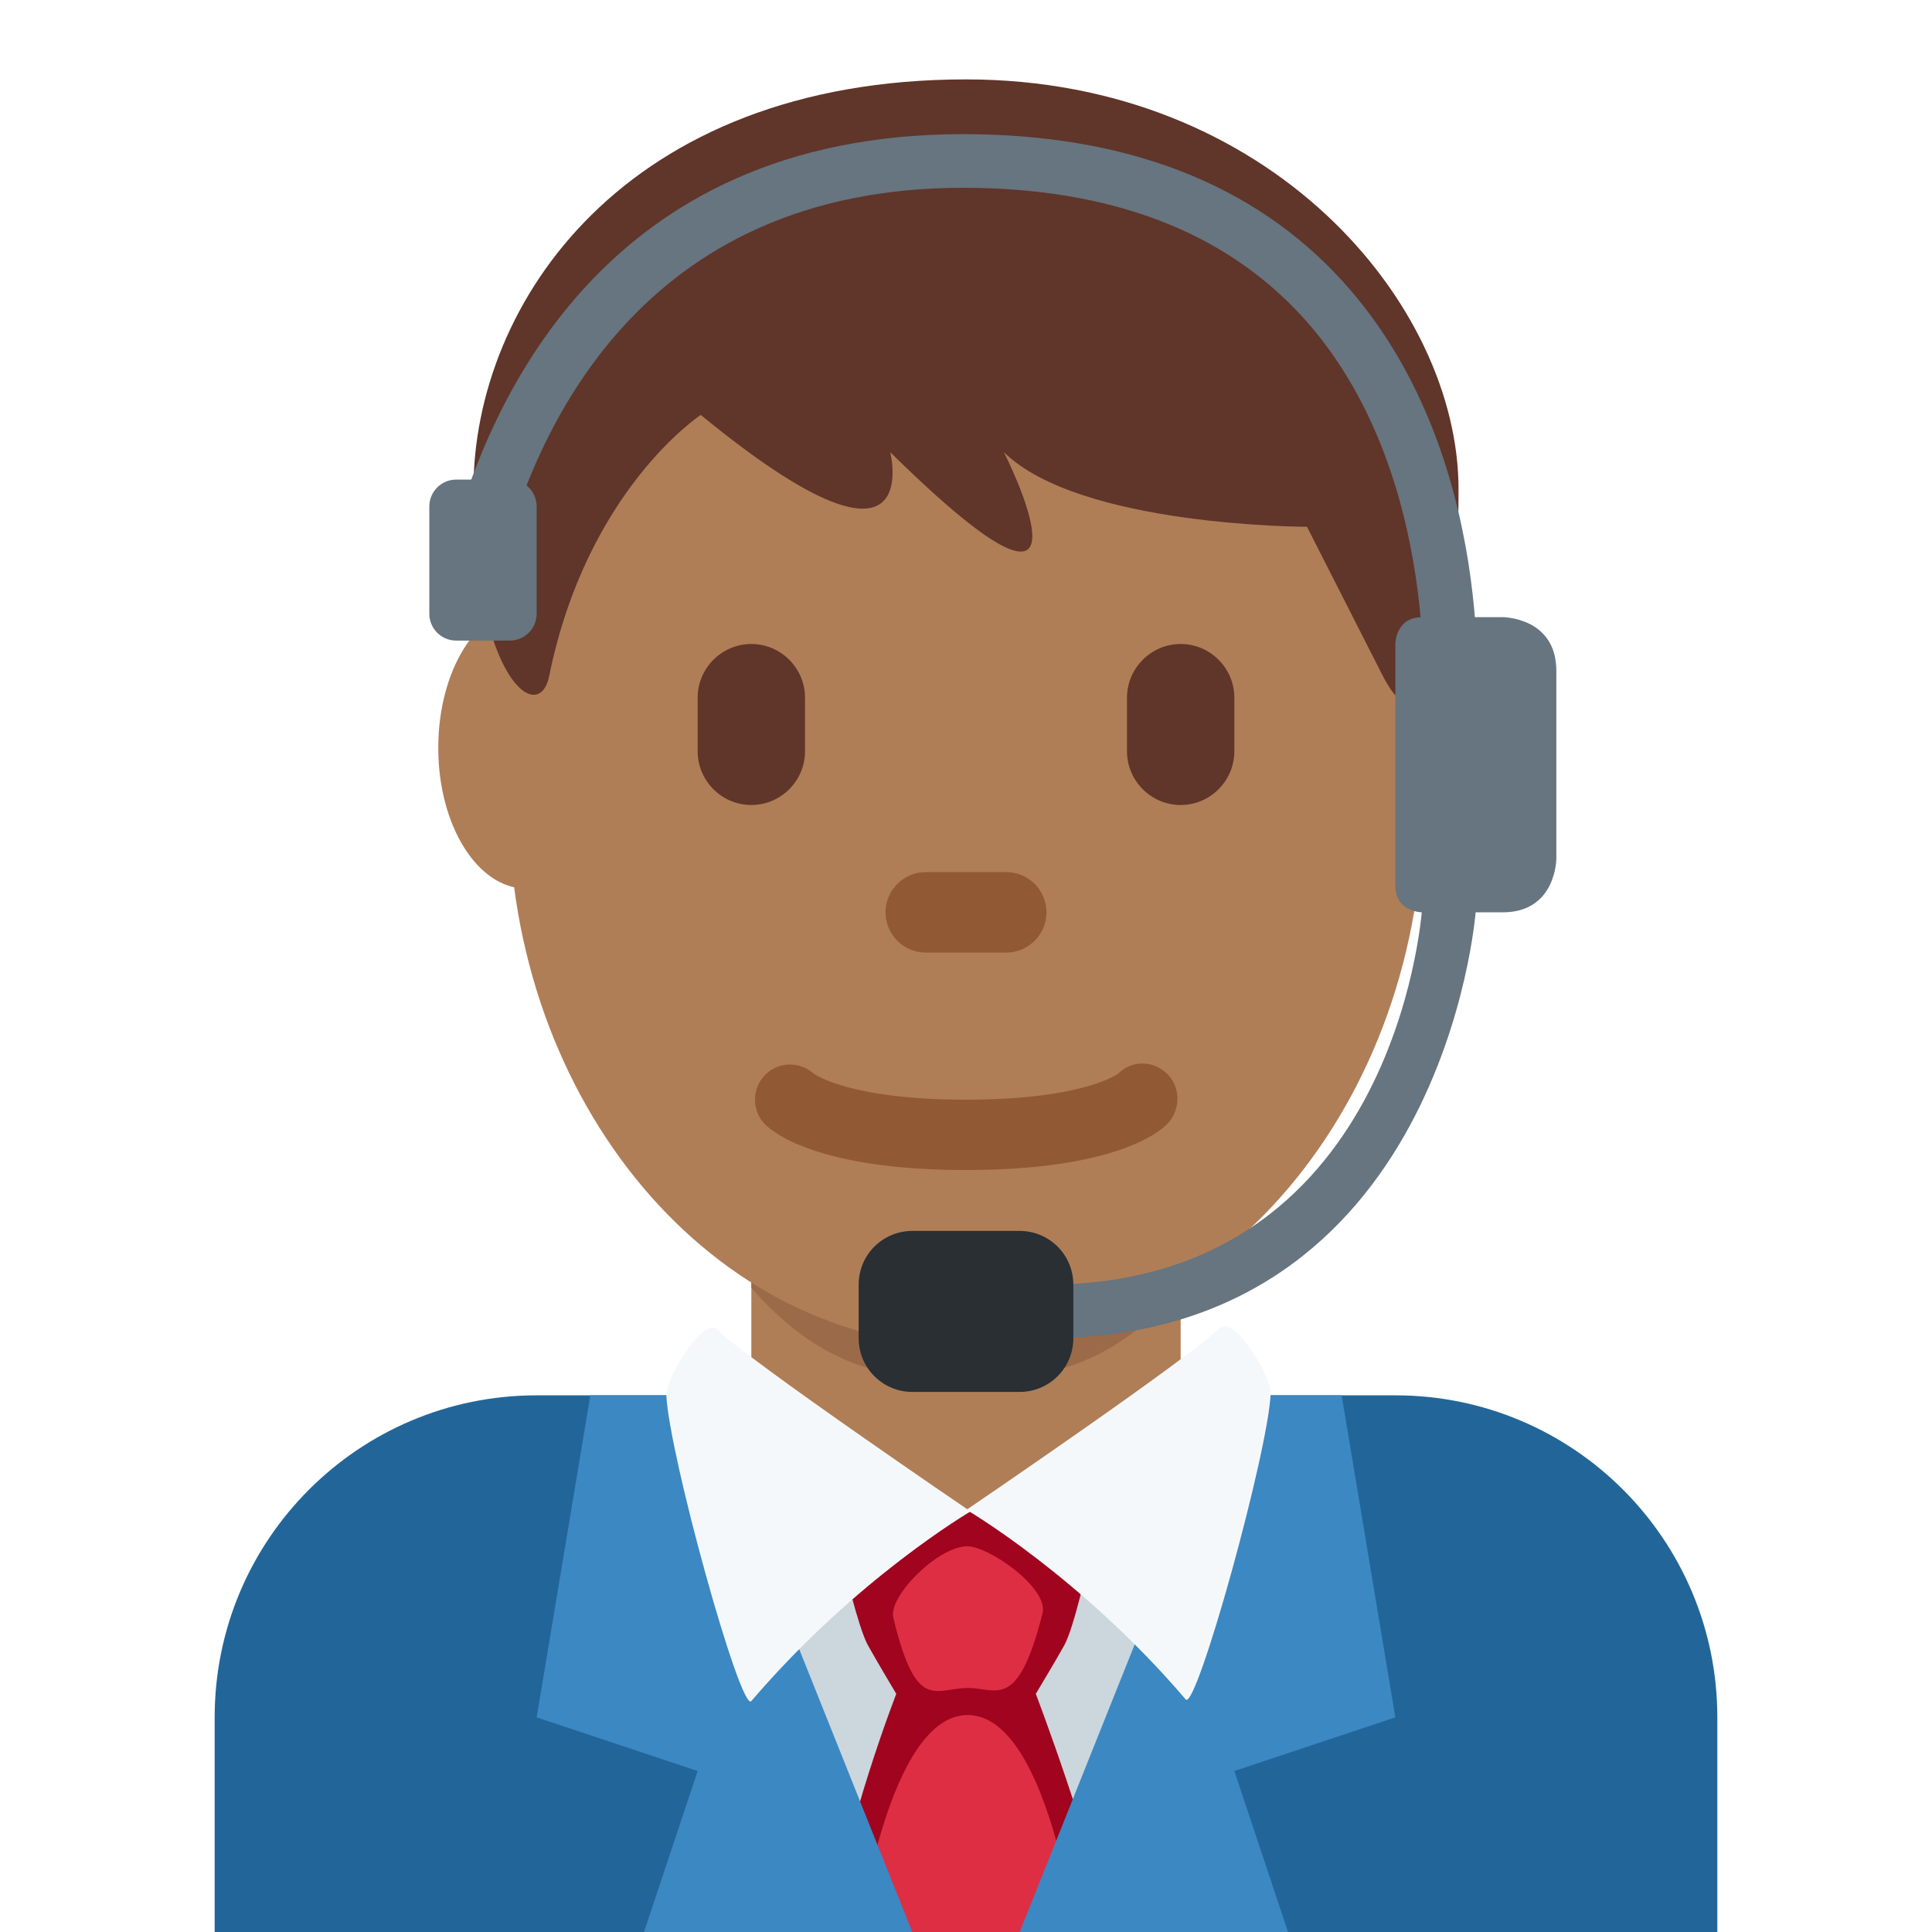
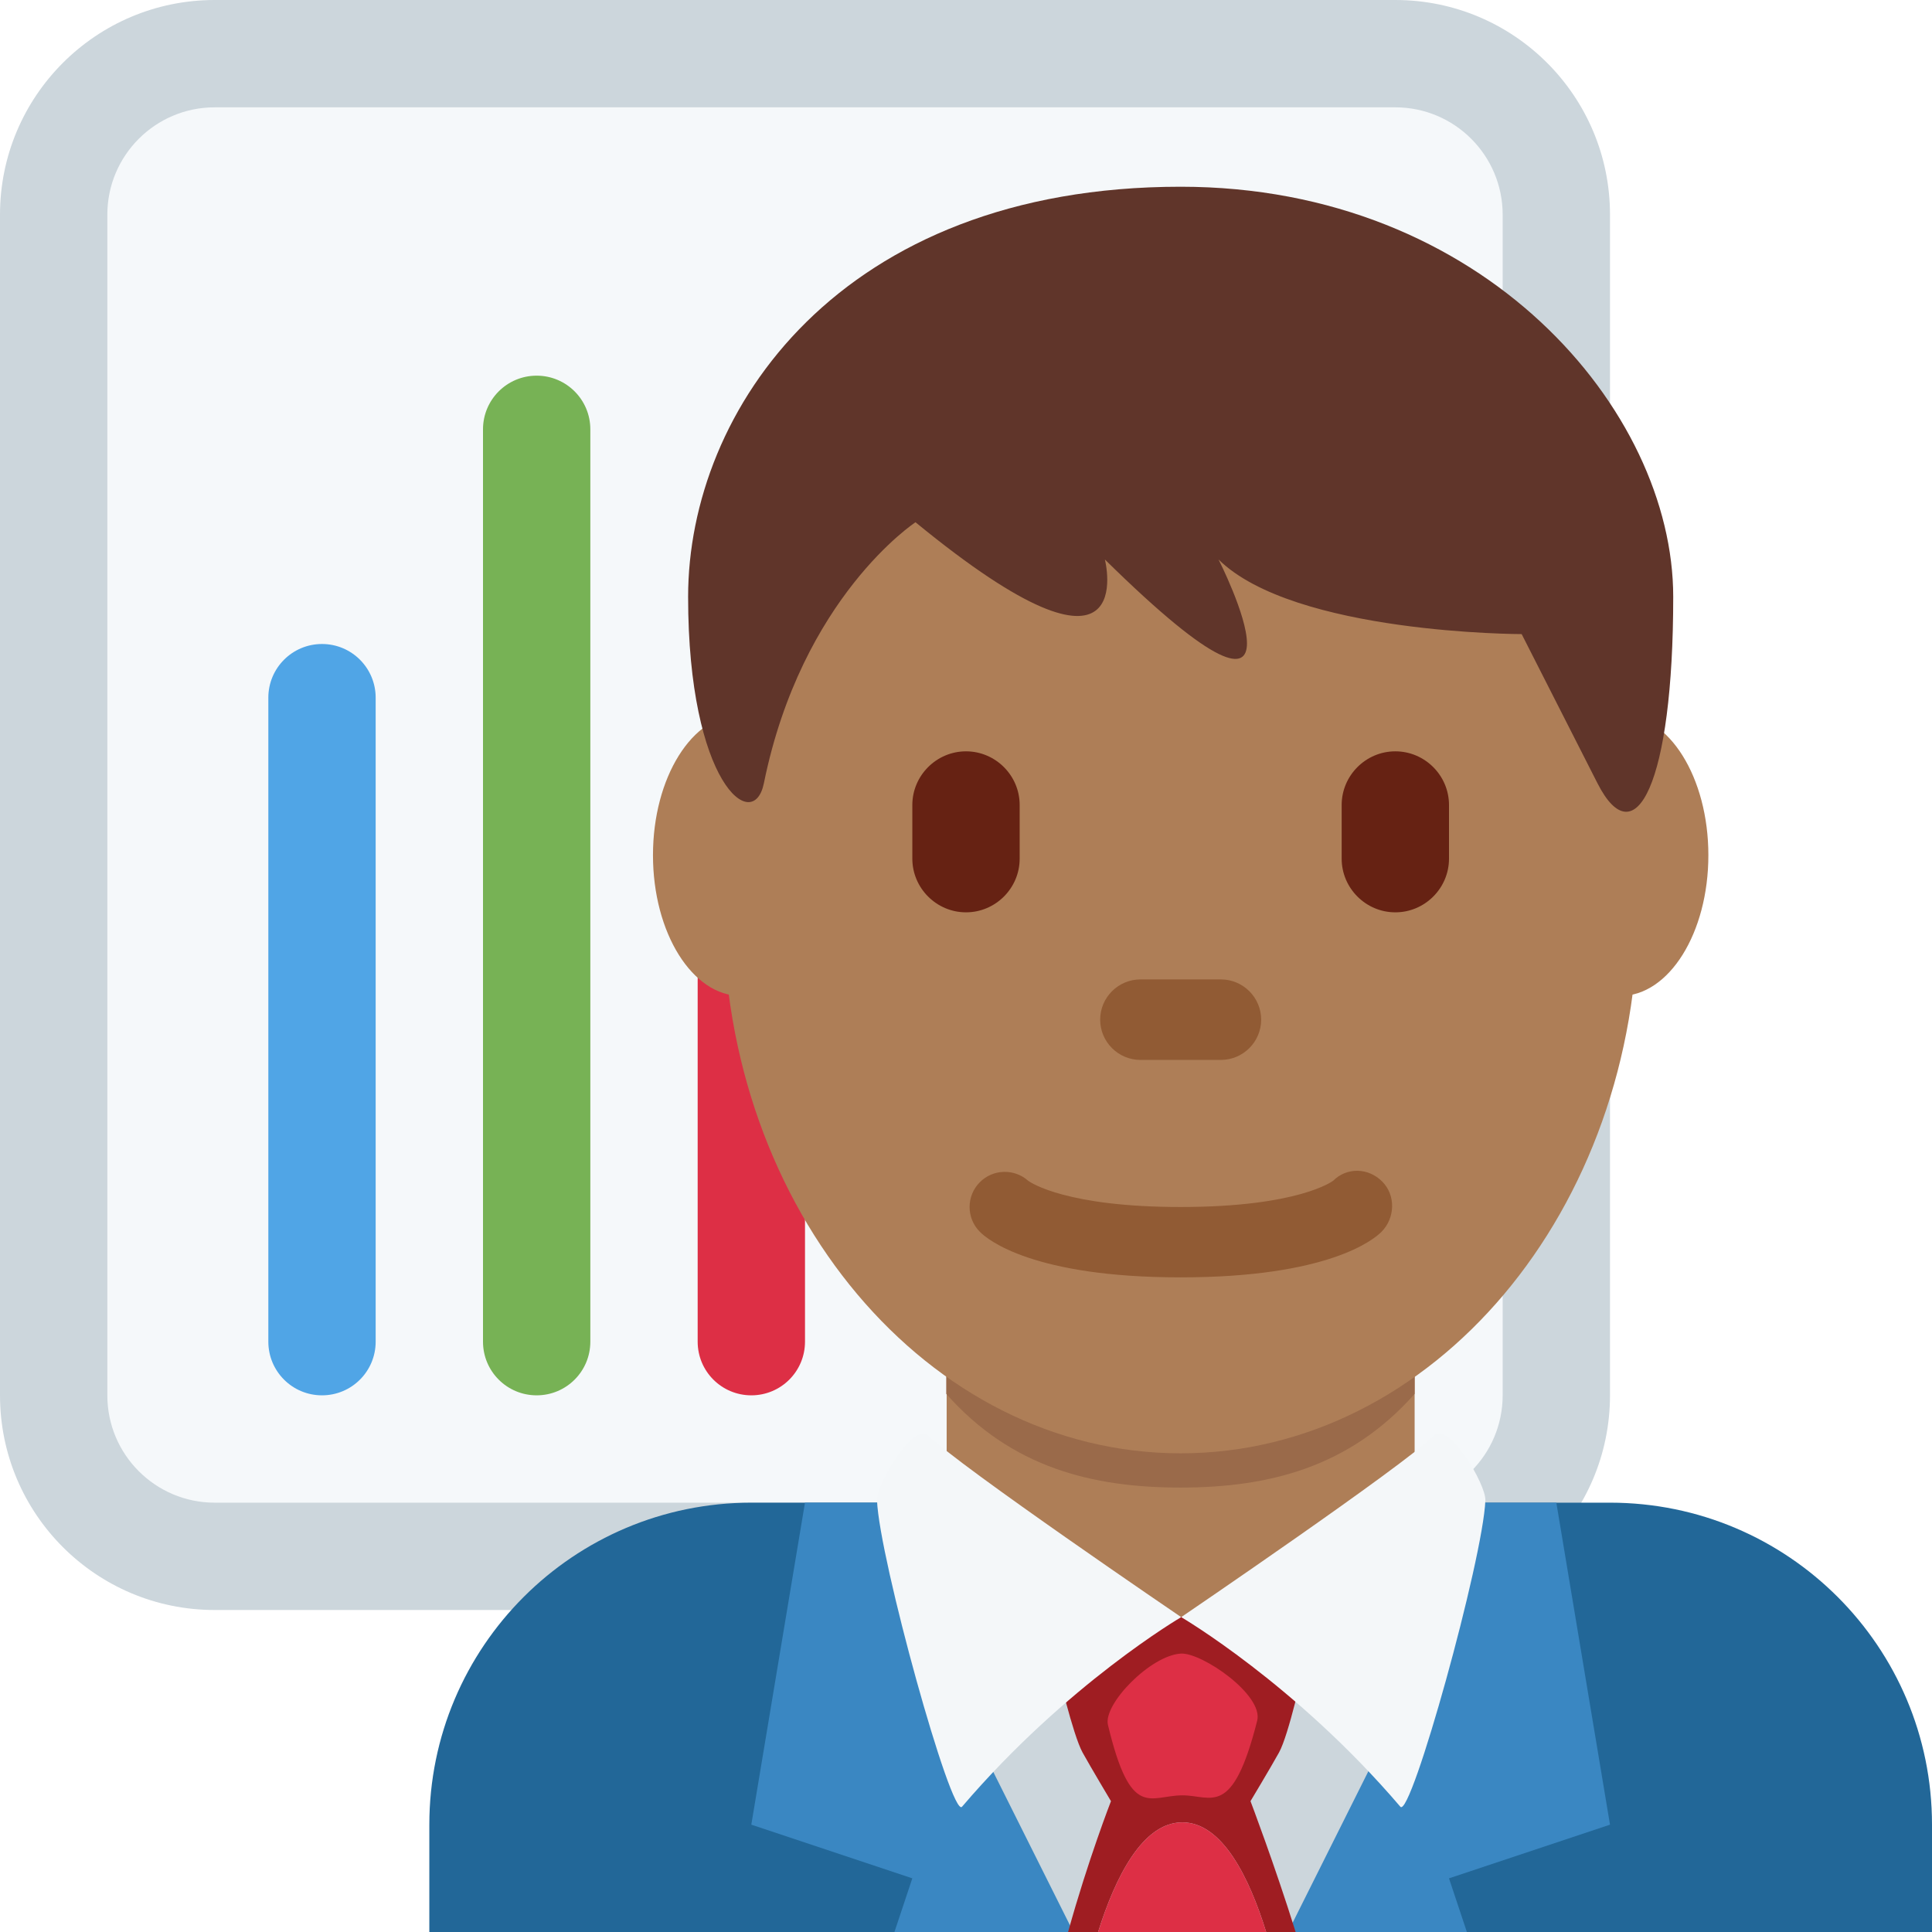
<svg xmlns="http://www.w3.org/2000/svg" viewBox="0 0 45 45" style="enable-background:new 0 0 45 45;" xml:space="preserve" version="1.1" id="svg2">
  <defs id="defs6">
    <clipPath id="clipPath16" clipPathUnits="userSpaceOnUse">
      <path id="path18" d="M 0,36 36,36 36,0 0,0 0,36 Z" />
    </clipPath>
  </defs>
  <g transform="matrix(1.25,0,0,-1.25,0,45)" id="g10">
    <g id="g12">
      <g clip-path="url(#clipPath16)" id="g14">
-         <g transform="translate(32,0)" id="g20">
-           <path id="path22" style="fill:#226699;fill-opacity:1;fill-rule:nonzero;stroke:none" d="m 0,0 0,4 c 0,3.314 -2.686,6 -6,6 l -16,0 c -3.313,0 -6,-2.686 -6,-6 l 0,-4 28,0 z" />
+         <g transform="translate(30,10)" id="g20">
+           <path id="path22" style="fill:#ccd6dc;fill-opacity:1;fill-rule:nonzero;stroke:none" d="m 0,0 c 0,-2.209 -1.791,-4 -4,-4 l -22,0 c -2.209,0 -4,1.791 -4,4 l 0,22 c 0,2.209 1.791,4 4,4 l 22,0 c 2.209,0 4,-1.791 4,-4 L 0,0 Z" />
        </g>
-         <g transform="translate(14,10)" id="g24">
-           <path id="path26" style="fill:#af7e57;fill-opacity:1;fill-rule:nonzero;stroke:none" d="M 0,0 4,-5.001 8,0 8,4 0,4 0,0 Z" />
+         <g transform="translate(28,10)" id="g24">
+           <path id="path26" style="fill:#f5f8fa;fill-opacity:1;fill-rule:nonzero;stroke:none" d="m 0,0 c 0,-1.104 -0.896,-2 -2,-2 l -22,0 c -1.104,0 -2,0.896 -2,2 l 0,22 c 0,1.104 0.896,2 2,2 l 22,0 c 1.104,0 2,-0.896 2,-2 L 0,0 Z" />
        </g>
-         <g transform="translate(14,12)" id="g28">
-           <path id="path30" style="fill:#9b6a49;fill-opacity:1;fill-rule:nonzero;stroke:none" d="M 0,0 C 1.216,-1.374 2.355,-1.719 3.996,-1.719 5.635,-1.719 6.783,-1.373 8,0 L 8,4 0,4 0,0 Z" />
+         <g transform="translate(6,10)" id="g28">
+           <path id="path30" style="fill:#50a5e6;fill-opacity:1;fill-rule:nonzero;stroke:none" d="m 0,0 c -0.553,0 -1,0.447 -1,1 l 0,12 c 0,0.552 0.447,1 1,1 0.553,0 1,-0.448 1,-1 L 1,1 C 1,0.447 0.553,0 0,0" />
        </g>
-         <g transform="translate(11.4443,22.0645)" id="g32">
-           <path id="path34" style="fill:#af7e57;fill-opacity:1;fill-rule:nonzero;stroke:none" d="m 0,0 c 0,-1.448 -0.734,-2.622 -1.639,-2.622 -0.905,0 -1.639,1.174 -1.639,2.622 0,1.448 0.734,2.623 1.639,2.623 C -0.734,2.623 0,1.448 0,0" />
+         <g transform="translate(10,10)" id="g32">
+           <path id="path34" style="fill:#77b255;fill-opacity:1;fill-rule:nonzero;stroke:none" d="m 0,0 c -0.553,0 -1,0.447 -1,1 l 0,17 c 0,0.552 0.447,1 1,1 0.553,0 1,-0.448 1,-1 L 1,1 C 1,0.447 0.553,0 0,0" />
        </g>
-         <g transform="translate(27.833,22.0645)" id="g36">
-           <path id="path38" style="fill:#ffdc5d;fill-opacity:1;fill-rule:nonzero;stroke:none" d="m 0,0 c 0,-1.448 -0.733,-2.622 -1.639,-2.622 -0.905,0 -1.638,1.174 -1.638,2.622 0,1.448 0.733,2.623 1.638,2.623 C -0.733,2.623 0,1.448 0,0" />
+         <g transform="translate(14,10)" id="g36">
+           <path id="path38" style="fill:#dd2f45;fill-opacity:1;fill-rule:nonzero;stroke:none" d="m 0,0 c -0.553,0 -1,0.447 -1,1 l 0,7 C -1,8.552 -0.553,9 0,9 0.553,9 1,8.552 1,8 L 1,1 C 1,0.447 0.553,0 0,0" />
        </g>
-         <g transform="translate(9.4775,21.0405)" id="g40">
-           <path id="path42" style="fill:#af7e57;fill-opacity:1;fill-rule:nonzero;stroke:none" d="m 0,0 c 0,5.589 3.816,10.121 8.523,10.121 4.707,0 8.522,-4.532 8.522,-10.121 0,-5.589 -3.815,-10.121 -8.522,-10.121 C 3.816,-10.121 0,-5.589 0,0" />
+         <g transform="translate(36,0)" id="g40">
+           <path id="path42" style="fill:#226798;fill-opacity:1;fill-rule:nonzero;stroke:none" d="m 0,0 0,2 c 0,3.314 -2.686,6 -6,6 l -16,0 c -3.313,0 -6,-2.686 -6,-6 l 0,-2 28,0 z" />
        </g>
-         <g transform="translate(18,14.1982)" id="g44">
-           <path id="path46" style="fill:#915a34;fill-opacity:1;fill-rule:nonzero;stroke:none" d="m 0,0 c -2.754,0 -3.6,0.705 -3.741,0.848 -0.256,0.256 -0.256,0.671 0,0.927 0.248,0.248 0.645,0.254 0.902,0.023 C -2.787,1.761 -2.118,1.311 0,1.311 c 2.2,0 2.836,0.485 2.842,0.49 C 3.098,2.056 3.499,2.044 3.755,1.786 4.011,1.53 3.997,1.104 3.741,0.848 3.6,0.705 2.754,0 0,0" />
+         <g transform="translate(16.6665,0)" id="g44">
+           <path id="path46" style="fill:#3a87c2;fill-opacity:1;fill-rule:nonzero;stroke:none" d="m 0,0 3.534,0 -3.201,8 -2,0 -1,-6 3,-1 L 0,0 Z" />
        </g>
-         <g transform="translate(18,34.5205)" id="g48">
-           <path id="path50" style="fill:#60352a;fill-opacity:1;fill-rule:nonzero;stroke:none" d="m 0,0 c 5.648,0 9.178,-4.168 9.178,-7.641 0,-3.473 -0.706,-4.863 -1.412,-3.473 -0.706,1.389 -1.412,2.778 -1.412,2.778 0,0 -4.236,0 -5.648,1.39 0,0 2.118,-4.168 -2.118,0 0,0 0.706,-2.779 -3.53,0.694 0,0 -2.118,-1.389 -2.824,-4.862 -0.196,-0.964 -1.412,0 -1.412,3.473 C -9.178,-4.168 -6.354,0 0,0" />
+         <g transform="translate(27.333,0)" id="g48">
+           <path id="path50" style="fill:#3a87c2;fill-opacity:1;fill-rule:nonzero;stroke:none" d="m 0,0 -3.533,0 3.2,8 2,0 1,-6 -3,-1 L 0,0 Z" />
        </g>
-         <g transform="translate(14,21)" id="g52">
-           <path id="path54" style="fill:#60352a;fill-opacity:1;fill-rule:nonzero;stroke:none" d="m 0,0 0,0 c -0.55,0 -1,0.45 -1,1 l 0,1 C -1,2.55 -0.55,3 0,3 0.55,3 1,2.55 1,2 L 1,1 C 1,0.45 0.55,0 0,0" />
+         <g transform="translate(17.6396,7.8994)" id="g52">
+           <path id="path54" style="fill:#ae7e57;fill-opacity:1;fill-rule:nonzero;stroke:none" d="m 0,0 c 1.744,-1.268 2.857,-2.032 4.37,-2.032 1.512,0 2.606,0.765 4.35,2.032 l 0,3.811 L 0,3.811 0,0 Z" />
        </g>
-         <g transform="translate(22,21)" id="g56">
-           <path id="path58" style="fill:#60352a;fill-opacity:1;fill-rule:nonzero;stroke:none" d="m 0,0 0,0 c -0.55,0 -1,0.45 -1,1 l 0,1 C -1,2.55 -0.55,3 0,3 0.55,3 1,2.55 1,2 L 1,1 C 1,0.45 0.55,0 0,0" />
+         <g transform="translate(17.6318,10.0273)" id="g56">
+           <path id="path58" style="fill:#9a6a4a;fill-opacity:1;fill-rule:nonzero;stroke:none" d="m 0,0 c 1.216,-1.374 2.724,-1.746 4.364,-1.746 1.639,0 3.147,0.373 4.364,1.746 l 0,3.491 L 0,3.491 0,0 Z" />
        </g>
-         <g transform="translate(18.75,18.25)" id="g60">
-           <path id="path62" style="fill:#915a34;fill-opacity:1;fill-rule:nonzero;stroke:none" d="m 0,0 -1.5,0 c -0.413,0 -0.75,0.337 -0.75,0.75 0,0.413 0.337,0.75 0.75,0.75 L 0,1.5 C 0.413,1.5 0.75,1.163 0.75,0.75 0.75,0.337 0.413,0 0,0" />
+         <g transform="translate(15.4443,20.0645)" id="g60">
+           <path id="path62" style="fill:#ae7e57;fill-opacity:1;fill-rule:nonzero;stroke:none" d="m 0,0 c 0,-1.448 -0.734,-2.622 -1.639,-2.622 -0.904,0 -1.638,1.174 -1.638,2.622 0,1.448 0.734,2.623 1.638,2.623 C -0.734,2.623 0,1.448 0,0" />
        </g>
-         <g transform="translate(14,6)" id="g64">
-           <path id="path66" style="fill:#ccd6dd;fill-opacity:1;fill-rule:nonzero;stroke:none" d="M 0,0 3,-6 5,-6 8,0 4.01,1.867 0,0 Z" />
+         <g transform="translate(31.833,20.0645)" id="g64">
+           <path id="path66" style="fill:#ae7e57;fill-opacity:1;fill-rule:nonzero;stroke:none" d="m 0,0 c 0,-1.448 -0.733,-2.622 -1.639,-2.622 -0.905,0 -1.638,1.174 -1.638,2.622 0,1.448 0.733,2.623 1.638,2.623 C -0.733,2.623 0,1.448 0,0" />
        </g>
-         <g transform="translate(19.3008,4.4375)" id="g68">
-           <path id="path70" style="fill:#a0041e;fill-opacity:1;fill-rule:nonzero;stroke:none" d="m 0,0 c 0,0 0.375,0.625 0.531,0.906 0.184,0.33 0.453,1.571 0.453,1.571 l -2.187,0.962 c 0,0.006 -0.16,-0.005 -0.16,-0.005 L -1.547,3.391 -1.719,3.328 C -1.936,3.258 -1.625,3.32 -1.625,3.314 L -3.598,2.477 c 0,0 0.287,-1.241 0.469,-1.571 C -2.973,0.625 -2.6,0 -2.6,0 c 0,0 -0.951,-2.436 -1.232,-4.437 l 5.196,0 C 1.083,-2.844 0,0 0,0" />
+         <g transform="translate(13.4775,19.0405)" id="g68">
+           <path id="path70" style="fill:#ae7e57;fill-opacity:1;fill-rule:nonzero;stroke:none" d="m 0,0 c 0,5.589 3.816,10.121 8.522,10.121 4.707,0 8.523,-4.532 8.523,-10.121 0,-5.589 -3.816,-10.121 -8.523,-10.121 C 3.816,-10.121 0,-5.589 0,0" />
        </g>
-         <g transform="translate(18.0039,7.1875)" id="g72">
-           <path id="path74" style="fill:#dd2e44;fill-opacity:1;fill-rule:nonzero;stroke:none" d="M 0,0 C 0.391,0.023 1.543,-0.771 1.422,-1.25 0.961,-3.076 0.574,-2.641 0.031,-2.641 c -0.611,0 -0.963,-0.472 -1.39,1.313 C -1.451,-0.941 -0.562,-0.031 0,0" />
+         <g transform="translate(22,12.1982)" id="g72">
+           <path id="path74" style="fill:#915b34;fill-opacity:1;fill-rule:nonzero;stroke:none" d="m 0,0 c -2.754,0 -3.6,0.705 -3.741,0.848 -0.256,0.256 -0.256,0.671 0,0.926 0.248,0.248 0.645,0.255 0.902,0.024 C -2.787,1.761 -2.118,1.311 0,1.311 c 2.2,0 2.836,0.485 2.842,0.49 C 3.098,2.056 3.499,2.044 3.755,1.786 4.011,1.53 3.997,1.104 3.741,0.848 3.6,0.705 2.754,0 0,0" />
        </g>
-         <g transform="translate(20.0352,0)" id="g76">
-           <path id="path78" style="fill:#dd2e44;fill-opacity:1;fill-rule:nonzero;stroke:none" d="m 0,0 -4.023,0 c 0,0 0.543,4.043 2.019,4.043 C -0.527,4.043 0,0 0,0" />
+         <g transform="translate(22.75,16.25)" id="g76">
+           <path id="path78" style="fill:#915b34;fill-opacity:1;fill-rule:nonzero;stroke:none" d="m 0,0 -1.5,0 c -0.413,0 -0.75,0.337 -0.75,0.75 0,0.413 0.337,0.75 0.75,0.75 L 0,1.5 C 0.413,1.5 0.75,1.163 0.75,0.75 0.75,0.337 0.413,0 0,0" />
        </g>
-         <g transform="translate(13,10)" id="g80">
-           <path id="path82" style="fill:#3b88c3;fill-opacity:1;fill-rule:nonzero;stroke:none" d="m 0,0 -2,0 -1,-6 3,-1 -1,-3 5,0 -4,10 z" />
+         <g transform="translate(22,32.5205)" id="g80">
+           <path id="path82" style="fill:#60352a;fill-opacity:1;fill-rule:nonzero;stroke:none" d="m 0,0 c 5.648,0 9.178,-4.168 9.178,-7.641 0,-3.473 -0.706,-4.863 -1.412,-3.473 -0.706,1.389 -1.412,2.778 -1.412,2.778 0,0 -4.236,0 -5.648,1.39 0,0 2.118,-4.168 -2.118,0 0,0 0.706,-2.779 -3.529,0.694 0,0 -2.119,-1.389 -2.825,-4.862 -0.195,-0.964 -1.412,0 -1.412,3.473 C -9.178,-4.168 -6.354,0 0,0" />
        </g>
-         <g transform="translate(23,10)" id="g84">
-           <path id="path86" style="fill:#3b88c3;fill-opacity:1;fill-rule:nonzero;stroke:none" d="m 0,0 2,0 1,-6 -3,-1 1,-3 -5,0 4,10 z" />
+         <g transform="translate(26,19)" id="g84">
+           <path id="path86" style="fill:#662213;fill-opacity:1;fill-rule:nonzero;stroke:none" d="m 0,0 0,0 c -0.55,0 -1,0.45 -1,1 l 0,1 C -1,2.55 -0.55,3 0,3 0.55,3 1,2.55 1,2 L 1,1 C 1,0.45 0.55,0 0,0" />
        </g>
-         <g transform="translate(13.375,11.2188)" id="g88">
-           <path id="path90" style="fill:#f5f8fa;fill-opacity:1;fill-rule:nonzero;stroke:none" d="m 0,0 c 0.566,-0.566 4.709,-3.383 4.709,-3.383 0,0 -2.127,-1.242 -4.084,-3.533 -0.197,-0.231 -1.543,4.625 -1.584,5.709 C -0.971,-0.904 -0.271,0.271 0,0" />
+         <g transform="translate(18,19)" id="g88">
+           <path id="path90" style="fill:#662213;fill-opacity:1;fill-rule:nonzero;stroke:none" d="m 0,0 0,0 c -0.549,0 -1,0.45 -1,1 l 0,1 C -1,2.55 -0.549,3 0,3 0.55,3 1,2.55 1,2 L 1,1 C 1,0.45 0.55,0 0,0" />
        </g>
-         <g transform="translate(22.7188,11.25)" id="g92">
-           <path id="path94" style="fill:#f5f8fa;fill-opacity:1;fill-rule:nonzero;stroke:none" d="m 0,0 c -0.566,-0.566 -4.709,-3.383 -4.709,-3.383 0,0 2.127,-1.242 4.084,-3.533 0.197,-0.23 1.543,4.625 1.584,5.709 C 0.971,-0.904 0.271,0.271 0,0" />
+         <g transform="translate(20.4609,0)" id="g92">
+           <path id="path94" style="fill:#ccd6dc;fill-opacity:1;fill-rule:nonzero;stroke:none" d="m 0,0 3.133,0 0.406,0 2,4 L 1.549,5.867 -2.461,4 -0.461,0 0,0 Z" />
        </g>
-         <g transform="translate(27.001,22.0635)" id="g96">
-           <path id="path98" style="fill:#66757f;fill-opacity:1;fill-rule:nonzero;stroke:none" d="m 0,0 c -0.017,0 -0.032,0.001 -0.048,0.002 -0.275,0.026 -0.476,0.27 -0.451,0.545 0.005,0.046 0.398,4.595 -2.228,7.48 -1.456,1.599 -3.585,2.41 -6.329,2.41 -6.012,0 -8.002,-4.507 -8.652,-7.194 -0.065,-0.269 -0.336,-0.436 -0.604,-0.368 -0.269,0.065 -0.433,0.335 -0.368,0.604 0.72,2.972 2.928,7.958 9.624,7.958 3.04,0 5.42,-0.923 7.074,-2.742 C 0.941,5.478 0.517,0.656 0.497,0.452 0.472,0.194 0.254,0 0,0" />
+         <g transform="translate(22.0313,2.043)" id="g96">
+           <path id="path98" style="fill:#9f1d22;fill-opacity:1;fill-rule:nonzero;stroke:none" d="m 0,0 c 0.743,0 1.246,-1.025 1.562,-2.043 l 0.549,0 C 1.717,-0.78 1.27,0.395 1.27,0.395 c 0,0 0.375,0.625 0.531,0.906 0.183,0.33 0.453,1.57 0.453,1.57 L 0.066,3.834 c 0,0.006 -0.16,-0.006 -0.16,-0.006 L -0.277,3.785 -0.449,3.723 C -0.666,3.652 -0.355,3.715 -0.355,3.709 L -2.328,2.871 c 0,0 0.287,-1.24 0.469,-1.57 0.156,-0.281 0.529,-0.906 0.529,-0.906 0,0 -0.431,-1.106 -0.799,-2.438 l 0.559,0 C -1.25,-1.025 -0.743,0 0,0" />
        </g>
-         <g transform="translate(26,24)" id="g100">
-           <path id="path102" style="fill:#66757f;fill-opacity:1;fill-rule:nonzero;stroke:none" d="m 0,0 c 0,0 0,0.5 0.5,0.5 l 1.5,0 c 0,0 1,0 1,-1 L 3,-4 C 3,-4 3,-5 2,-5 L 0.5,-5 C 0.5,-5 0,-5 0,-4.5 L 0,0 Z" />
+         <g transform="translate(22.0313,2.043)" id="g100">
+           <path id="path102" style="fill:#dd2f45;fill-opacity:1;fill-rule:nonzero;stroke:none" d="m 0,0 c -0.743,0 -1.25,-1.025 -1.57,-2.043 l 3.132,0 C 1.246,-1.025 0.743,0 0,0" />
        </g>
-         <g transform="translate(9.5,24.0635)" id="g104">
-           <path id="path106" style="fill:#66757f;fill-opacity:1;fill-rule:nonzero;stroke:none" d="m 0,0 -1,0 c -0.276,0 -0.5,0.224 -0.5,0.5 l 0,2 C -1.5,2.776 -1.276,3 -1,3 L 0,3 C 0.276,3 0.5,2.776 0.5,2.5 l 0,-2 C 0.5,0.224 0.276,0 0,0" />
+         <g transform="translate(22.0039,5.1875)" id="g104">
+           <path id="path106" style="fill:#dd2f45;fill-opacity:1;fill-rule:nonzero;stroke:none" d="M 0,0 C 0.391,0.023 1.543,-0.771 1.422,-1.25 0.961,-3.076 0.574,-2.641 0.031,-2.641 c -0.611,0 -0.963,-0.472 -1.39,1.313 C -1.451,-0.941 -0.562,-0.031 0,0" />
        </g>
-         <g transform="translate(19.5,11.0635)" id="g108">
-           <path id="path110" style="fill:#66757f;fill-opacity:1;fill-rule:nonzero;stroke:none" d="M 0,0 0,1 C 6.44,1 6.981,7.747 7.001,8.034 L 7.999,7.967 C 7.993,7.887 7.383,0 0,0" />
+         <g transform="translate(26.7188,9.25)" id="g108">
+           <path id="path110" style="fill:#f4f7f9;fill-opacity:1;fill-rule:nonzero;stroke:none" d="m 0,0 c -0.566,-0.566 -4.709,-3.383 -4.709,-3.383 0,0 2.127,-1.242 4.084,-3.533 0.197,-0.23 1.543,4.625 1.584,5.709 C 0.971,-0.904 0.271,0.271 0,0" />
        </g>
-         <g transform="translate(16,11.0635)" id="g112">
-           <path id="path114" style="fill:#292f33;fill-opacity:1;fill-rule:nonzero;stroke:none" d="m 0,0 c 0,-0.553 0.447,-1 1,-1 l 2,0 c 0.553,0 1,0.447 1,1 L 4,1 C 4,1.553 3.553,2 3,2 L 1,2 C 0.447,2 0,1.553 0,1 L 0,0 Z" />
+         <g transform="translate(17.3008,9.25)" id="g112">
+           <path id="path114" style="fill:#f4f7f9;fill-opacity:1;fill-rule:nonzero;stroke:none" d="m 0,0 c 0.566,-0.566 4.709,-3.383 4.709,-3.383 0,0 -2.127,-1.242 -4.084,-3.533 -0.197,-0.23 -1.543,4.625 -1.584,5.709 C -0.971,-0.904 -0.271,0.271 0,0" />
        </g>
      </g>
    </g>
  </g>
</svg>
